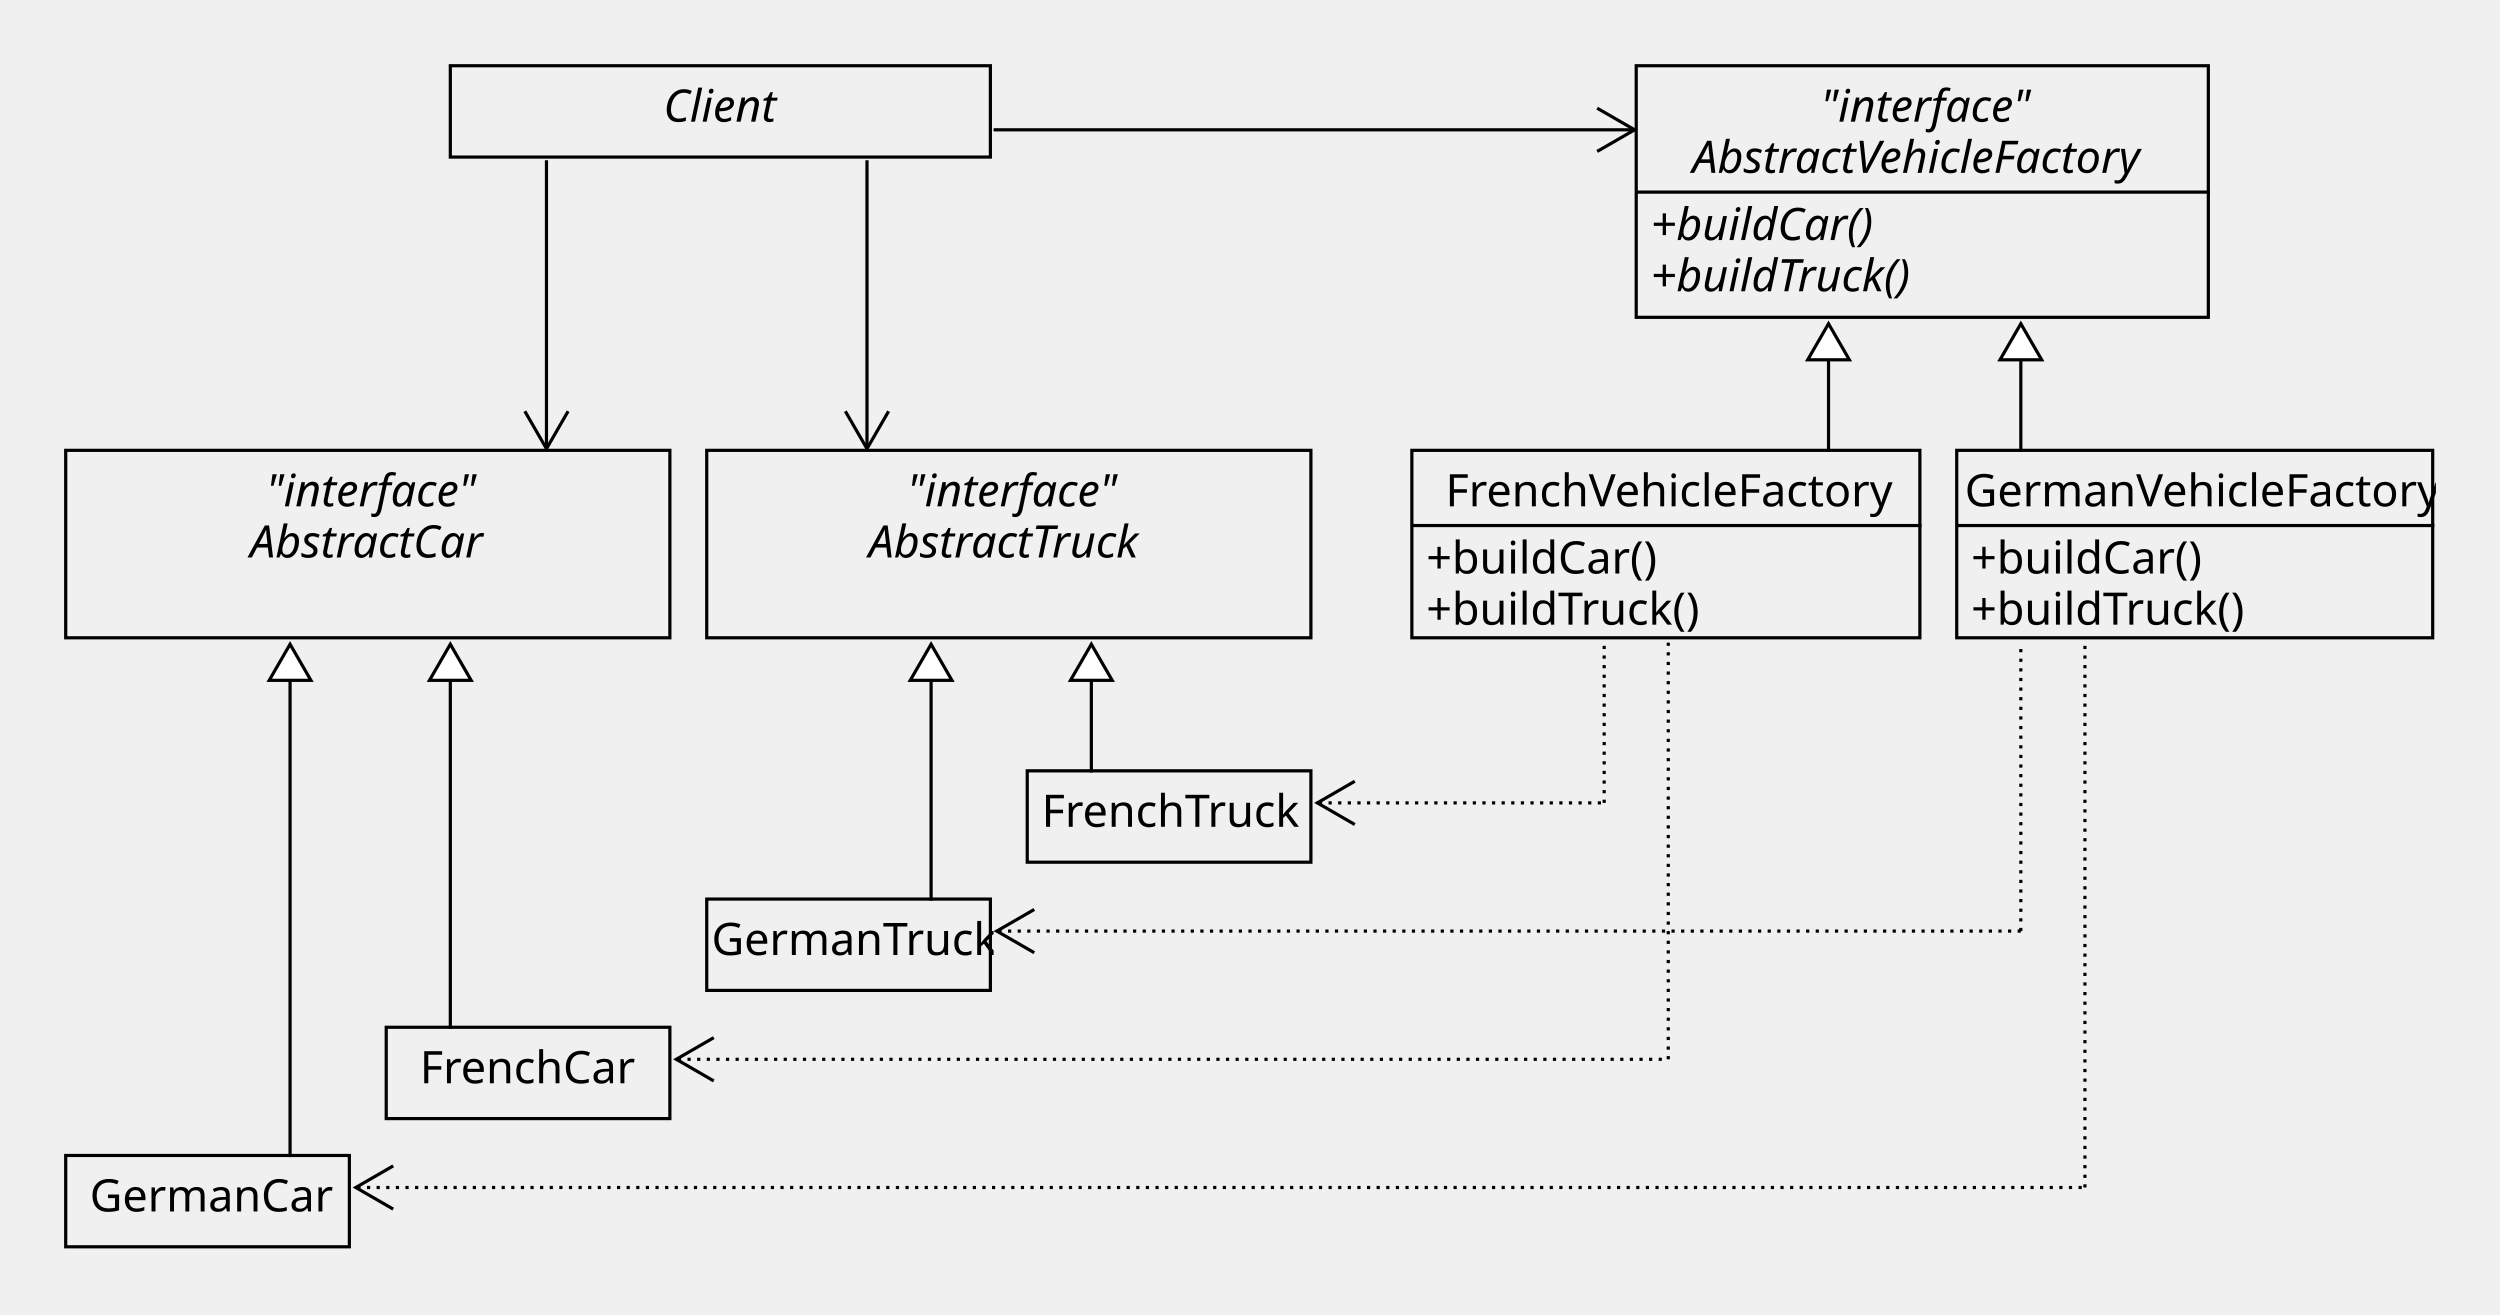
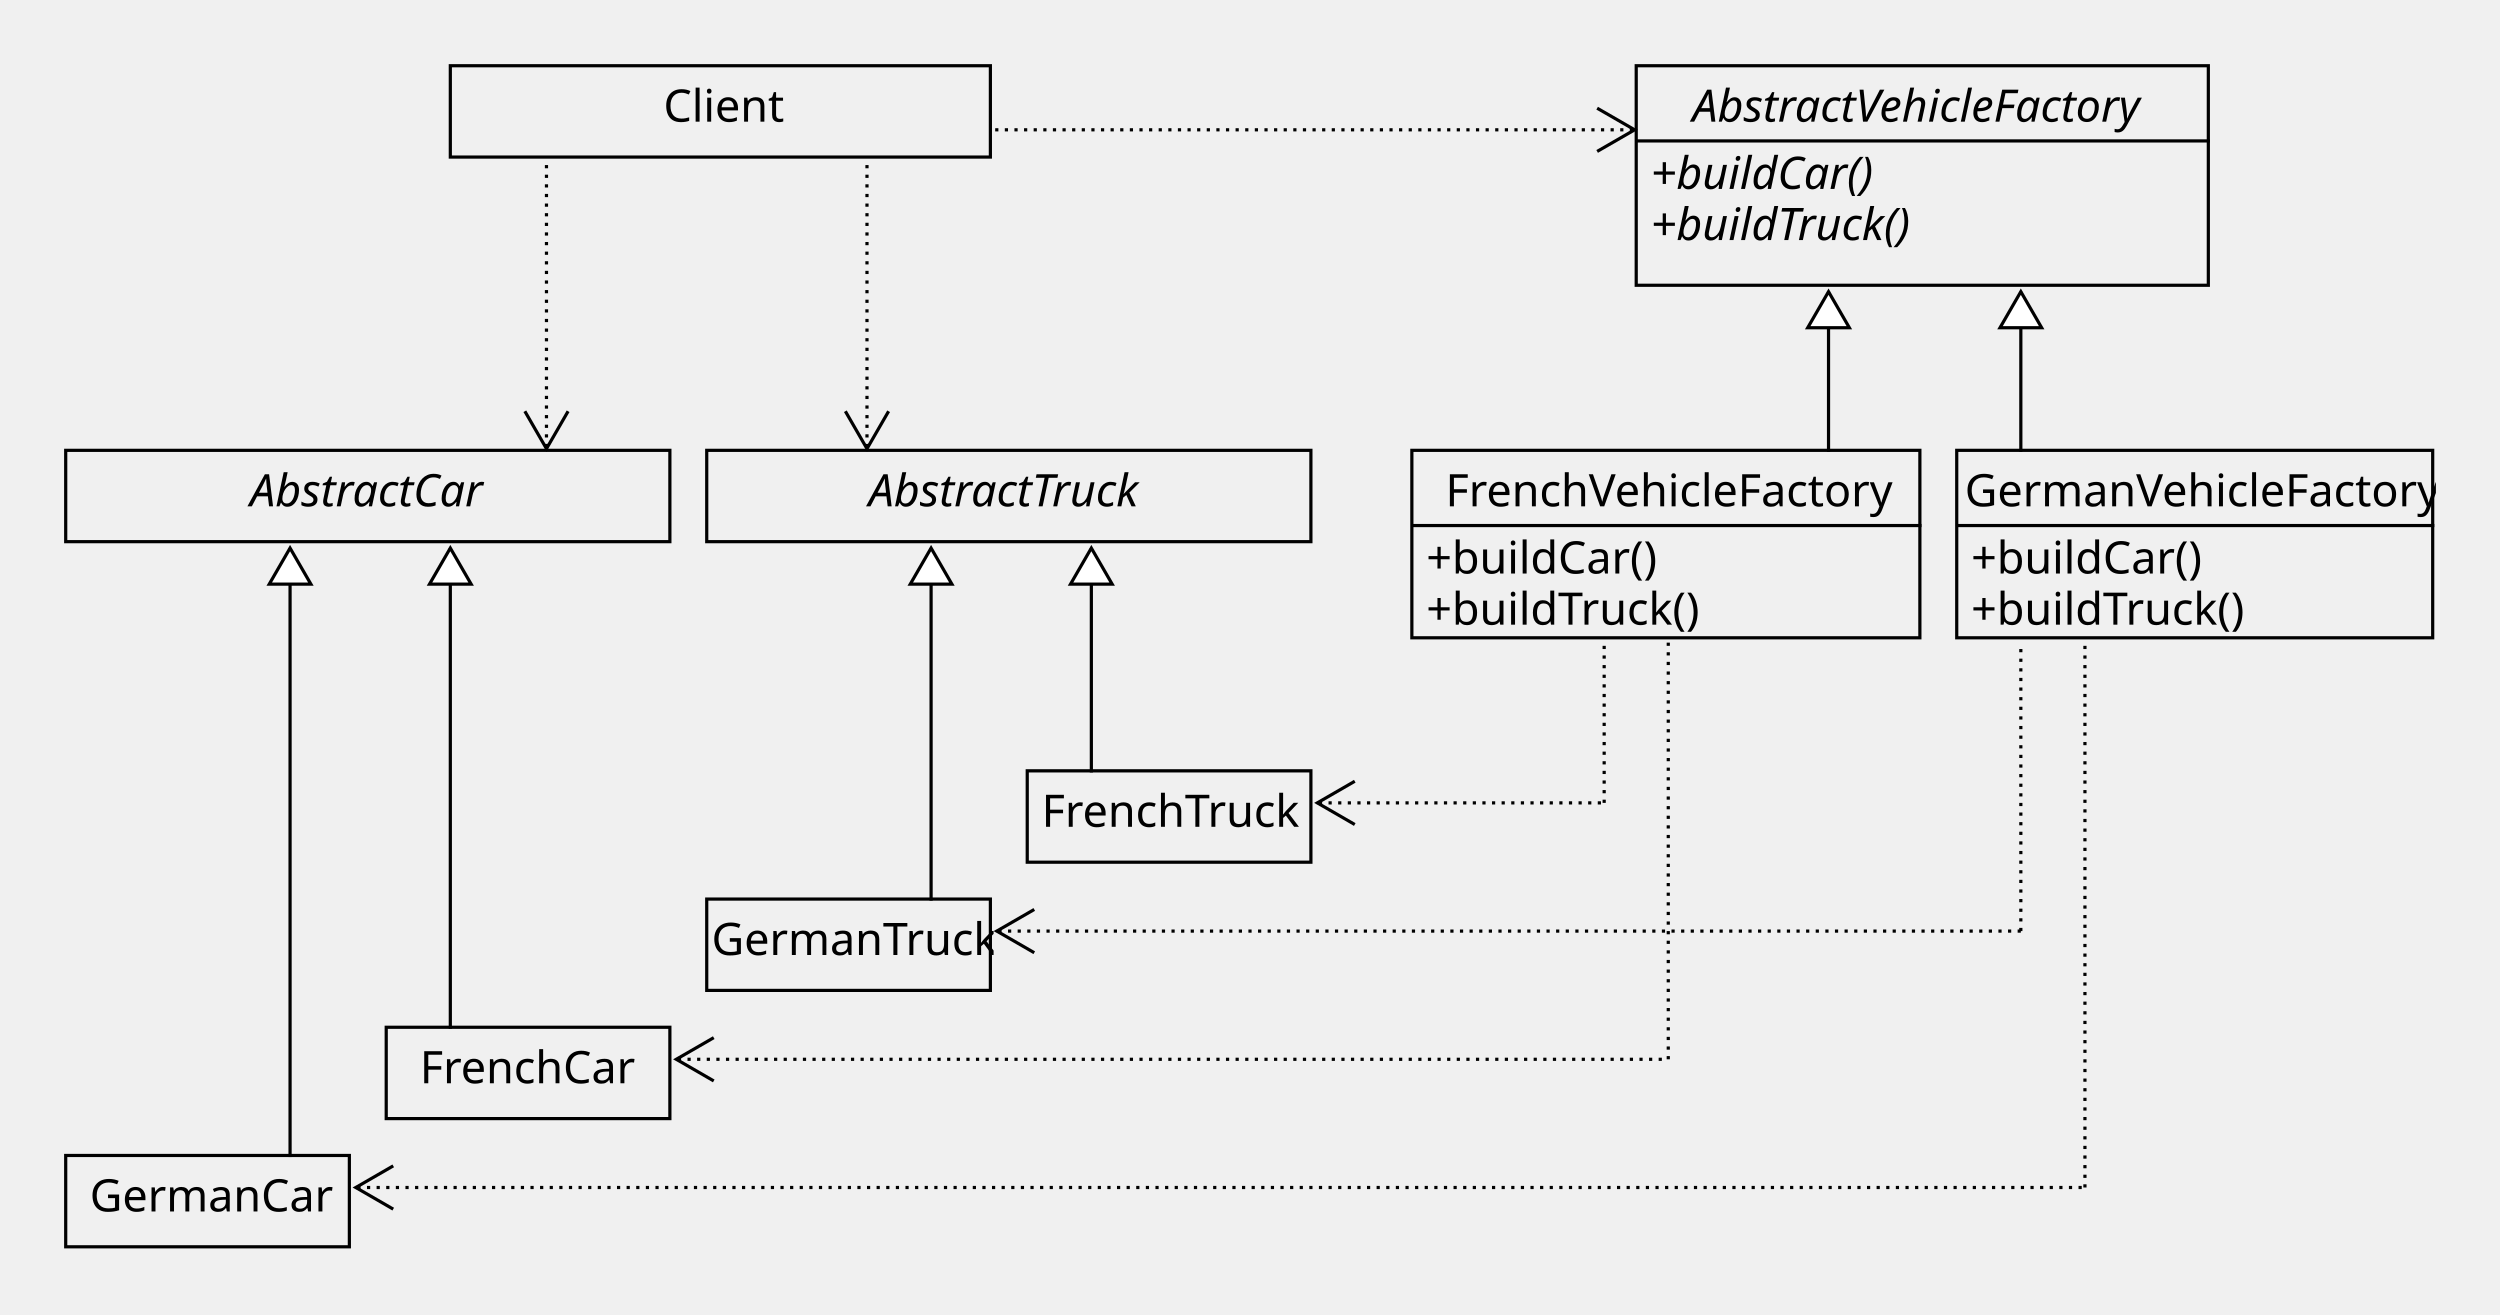
- <svg xmlns="http://www.w3.org/2000/svg" fill-opacity="1" color-rendering="auto" color-interpolation="auto" text-rendering="auto" stroke="black" stroke-linecap="square" width="780" stroke-miterlimit="10" shape-rendering="auto" stroke-opacity="1" fill="black" stroke-dasharray="none" font-weight="normal" stroke-width="1" viewBox="40 40 780 410" height="410" font-family="'Dialog'" font-style="normal" stroke-linejoin="miter" font-size="12px" stroke-dashoffset="0" image-rendering="auto">
+ <svg xmlns="http://www.w3.org/2000/svg" fill-opacity="1" color-rendering="auto" color-interpolation="auto" text-rendering="auto" stroke="black" stroke-linecap="square" width="780" stroke-miterlimit="10" shape-rendering="auto" stroke-opacity="1" fill="black" stroke-dasharray="none" font-weight="normal" stroke-width="1" viewBox="20 50 780 410" height="410" font-family="'Dialog'" font-style="normal" stroke-linejoin="miter" font-size="12px" stroke-dashoffset="0" image-rendering="auto">
  <defs id="genericDefs" />
  <g>
    <defs id="defs1">
      <clipPath clipPathUnits="userSpaceOnUse" id="clipPath1">
        <path d="M0 0 L2147483647 0 L2147483647 2147483647 L0 2147483647 L0 0 Z" />
      </clipPath>
      <clipPath clipPathUnits="userSpaceOnUse" id="clipPath2">
        <path d="M0 0 L0 30 L90 30 L90 0 Z" />
      </clipPath>
      <clipPath clipPathUnits="userSpaceOnUse" id="clipPath3">
-         <path d="M0 0 L0 60 L190 60 L190 0 Z" />
+         <path d="M0 0 L0 30 L190 30 L190 0 Z" />
      </clipPath>
      <clipPath clipPathUnits="userSpaceOnUse" id="clipPath4">
        <path d="M0 0 L0 60 L150 60 L150 0 Z" />
      </clipPath>
      <clipPath clipPathUnits="userSpaceOnUse" id="clipPath5">
        <path d="M0 0 L0 60 L160 60 L160 0 Z" />
      </clipPath>
      <clipPath clipPathUnits="userSpaceOnUse" id="clipPath6">
-         <path d="M0 0 L0 80 L180 80 L180 0 Z" />
+         <path d="M0 0 L0 70 L180 70 L180 0 Z" />
      </clipPath>
      <clipPath clipPathUnits="userSpaceOnUse" id="clipPath7">
        <path d="M0 0 L0 30 L170 30 L170 0 Z" />
      </clipPath>
      <clipPath clipPathUnits="userSpaceOnUse" id="clipPath8">
+         <path d="M0 0 L0 30 L230 30 L230 0 Z" />
+       </clipPath>
+       <clipPath clipPathUnits="userSpaceOnUse" id="clipPath9">
+         <path d="M0 0 L0 120 L30 120 L30 0 Z" />
+       </clipPath>
+       <clipPath clipPathUnits="userSpaceOnUse" id="clipPath10">
        <path d="M0 0 L0 200 L570 200 L570 0 Z" />
      </clipPath>
-       <clipPath clipPathUnits="userSpaceOnUse" id="clipPath9">
+       <clipPath clipPathUnits="userSpaceOnUse" id="clipPath11">
        <path d="M0 0 L0 160 L340 160 L340 0 Z" />
      </clipPath>
-       <clipPath clipPathUnits="userSpaceOnUse" id="clipPath10">
+       <clipPath clipPathUnits="userSpaceOnUse" id="clipPath12">
        <path d="M0 0 L0 120 L350 120 L350 0 Z" />
      </clipPath>
-       <clipPath clipPathUnits="userSpaceOnUse" id="clipPath11">
+       <clipPath clipPathUnits="userSpaceOnUse" id="clipPath13">
        <path d="M0 0 L0 80 L120 80 L120 0 Z" />
      </clipPath>
-       <clipPath clipPathUnits="userSpaceOnUse" id="clipPath12">
-         <path d="M0 0 L0 190 L30 190 L30 0 Z" />
-       </clipPath>
-       <clipPath clipPathUnits="userSpaceOnUse" id="clipPath13">
-         <path d="M0 0 L0 150 L30 150 L30 0 Z" />
-       </clipPath>
      <clipPath clipPathUnits="userSpaceOnUse" id="clipPath14">
-         <path d="M0 0 L0 110 L30 110 L30 0 Z" />
+         <path d="M0 0 L0 220 L30 220 L30 0 Z" />
      </clipPath>
      <clipPath clipPathUnits="userSpaceOnUse" id="clipPath15">
-         <path d="M0 0 L0 70 L30 70 L30 0 Z" />
+         <path d="M0 0 L0 180 L30 180 L30 0 Z" />
      </clipPath>
      <clipPath clipPathUnits="userSpaceOnUse" id="clipPath16">
-         <path d="M0 0 L0 120 L30 120 L30 0 Z" />
+         <path d="M0 0 L0 140 L30 140 L30 0 Z" />
      </clipPath>
      <clipPath clipPathUnits="userSpaceOnUse" id="clipPath17">
-         <path d="M0 0 L0 30 L230 30 L230 0 Z" />
+         <path d="M0 0 L0 100 L30 100 L30 0 Z" />
+       </clipPath>
+       <clipPath clipPathUnits="userSpaceOnUse" id="clipPath18">
+         <path d="M0 0 L0 80 L30 80 L30 0 Z" />
      </clipPath>
    </defs>
-     <g fill="rgb(255,255,255)" fill-opacity="0" transform="translate(160,360)" stroke-opacity="0" stroke="rgb(255,255,255)">
-       <rect x="0.5" width="88.5" height="28.5" y="0.5" clip-path="url(#clipPath2)" stroke="none" />
-     </g>
-     <g transform="translate(160,360)">
+     <g fill="rgb(255,255,255)" fill-opacity="0" transform="translate(140,370)" stroke-opacity="0" stroke="rgb(255,255,255)">
+       <rect x="0.5" width="88.5" height="28.5" y="0.5" clip-path="url(#clipPath2)" stroke="none" />
+     </g>
+     <g transform="translate(140,370)">
      <rect fill="none" x="0.5" width="88.5" height="28.5" y="0.5" clip-path="url(#clipPath2)" />
      <text x="11" font-size="14px" y="17.969" clip-path="url(#clipPath2)" font-family="sans-serif" stroke="none" xml:space="preserve">FrenchCar</text>
    </g>
-     <g fill="rgb(255,255,255)" fill-opacity="0" transform="translate(60,400)" stroke-opacity="0" stroke="rgb(255,255,255)">
-       <rect x="0.5" width="88.5" height="28.5" y="0.5" clip-path="url(#clipPath2)" stroke="none" />
-     </g>
-     <g transform="translate(60,400)">
+     <g fill="rgb(255,255,255)" fill-opacity="0" transform="translate(40,410)" stroke-opacity="0" stroke="rgb(255,255,255)">
+       <rect x="0.5" width="88.5" height="28.5" y="0.5" clip-path="url(#clipPath2)" stroke="none" />
+     </g>
+     <g transform="translate(40,410)">
      <rect fill="none" x="0.5" width="88.5" height="28.5" y="0.5" clip-path="url(#clipPath2)" />
      <text x="8" font-size="14px" y="17.969" clip-path="url(#clipPath2)" font-family="sans-serif" stroke="none" xml:space="preserve">GermanCar</text>
    </g>
-     <g fill="rgb(255,255,255)" fill-opacity="0" transform="translate(360,280)" stroke-opacity="0" stroke="rgb(255,255,255)">
-       <rect x="0.5" width="88.5" height="28.5" y="0.5" clip-path="url(#clipPath2)" stroke="none" />
-     </g>
-     <g transform="translate(360,280)">
+     <g fill="rgb(255,255,255)" fill-opacity="0" transform="translate(340,290)" stroke-opacity="0" stroke="rgb(255,255,255)">
+       <rect x="0.5" width="88.5" height="28.5" y="0.5" clip-path="url(#clipPath2)" stroke="none" />
+     </g>
+     <g transform="translate(340,290)">
      <rect fill="none" x="0.5" width="88.5" height="28.5" y="0.5" clip-path="url(#clipPath2)" />
      <text x="5" font-size="14px" y="17.969" clip-path="url(#clipPath2)" font-family="sans-serif" stroke="none" xml:space="preserve">FrenchTruck</text>
    </g>
-     <g fill="rgb(255,255,255)" fill-opacity="0" transform="translate(260,320)" stroke-opacity="0" stroke="rgb(255,255,255)">
-       <rect x="0.5" width="88.5" height="28.5" y="0.5" clip-path="url(#clipPath2)" stroke="none" />
-     </g>
-     <g transform="translate(260,320)">
+     <g fill="rgb(255,255,255)" fill-opacity="0" transform="translate(240,330)" stroke-opacity="0" stroke="rgb(255,255,255)">
+       <rect x="0.5" width="88.5" height="28.5" y="0.5" clip-path="url(#clipPath2)" stroke="none" />
+     </g>
+     <g transform="translate(240,330)">
      <rect fill="none" x="0.5" width="88.5" height="28.5" y="0.5" clip-path="url(#clipPath2)" />
      <text x="2" font-size="14px" y="17.969" clip-path="url(#clipPath2)" font-family="sans-serif" stroke="none" xml:space="preserve">GermanTruck</text>
    </g>
-     <g fill="rgb(255,255,255)" fill-opacity="0" transform="translate(60,180)" stroke-opacity="0" stroke="rgb(255,255,255)">
-       <rect x="0.5" width="188.5" height="58.5" y="0.5" clip-path="url(#clipPath3)" stroke="none" />
-     </g>
-     <g transform="translate(60,180)">
-       <rect fill="none" x="0.5" width="188.5" height="58.5" y="0.5" clip-path="url(#clipPath3)" />
-       <text x="63" font-size="14px" y="17.969" clip-path="url(#clipPath3)" font-family="sans-serif" font-style="italic" stroke="none" xml:space="preserve">"interface"</text>
-       <text x="58" font-size="14px" y="33.938" clip-path="url(#clipPath3)" font-family="sans-serif" font-style="italic" stroke="none" xml:space="preserve">AbstractCar</text>
-     </g>
-     <g fill="rgb(255,255,255)" fill-opacity="0" transform="translate(260,180)" stroke-opacity="0" stroke="rgb(255,255,255)">
-       <rect x="0.5" width="188.5" height="58.5" y="0.5" clip-path="url(#clipPath3)" stroke="none" />
-     </g>
-     <g transform="translate(260,180)">
-       <rect fill="none" x="0.5" width="188.5" height="58.5" y="0.5" clip-path="url(#clipPath3)" />
-       <text x="63" font-size="14px" y="17.969" clip-path="url(#clipPath3)" font-family="sans-serif" font-style="italic" stroke="none" xml:space="preserve">"interface"</text>
-       <text x="51" font-size="14px" y="33.938" clip-path="url(#clipPath3)" font-family="sans-serif" font-style="italic" stroke="none" xml:space="preserve">AbstractTruck</text>
-     </g>
-     <g fill="rgb(255,255,255)" fill-opacity="0" transform="translate(650,180)" stroke-opacity="0" stroke="rgb(255,255,255)">
+     <g fill="rgb(255,255,255)" fill-opacity="0" transform="translate(40,190)" stroke-opacity="0" stroke="rgb(255,255,255)">
+       <rect x="0.5" width="188.5" height="28.5" y="0.5" clip-path="url(#clipPath3)" stroke="none" />
+     </g>
+     <g transform="translate(40,190)">
+       <rect fill="none" x="0.5" width="188.5" height="28.5" y="0.5" clip-path="url(#clipPath3)" />
+       <text x="58" font-size="14px" y="17.969" clip-path="url(#clipPath3)" font-family="sans-serif" font-style="italic" stroke="none" xml:space="preserve">AbstractCar</text>
+     </g>
+     <g fill="rgb(255,255,255)" fill-opacity="0" transform="translate(240,190)" stroke-opacity="0" stroke="rgb(255,255,255)">
+       <rect x="0.5" width="188.5" height="28.5" y="0.5" clip-path="url(#clipPath3)" stroke="none" />
+     </g>
+     <g transform="translate(240,190)">
+       <rect fill="none" x="0.5" width="188.5" height="28.5" y="0.5" clip-path="url(#clipPath3)" />
+       <text x="51" font-size="14px" y="17.969" clip-path="url(#clipPath3)" font-family="sans-serif" font-style="italic" stroke="none" xml:space="preserve">AbstractTruck</text>
+     </g>
+     <g fill="rgb(255,255,255)" fill-opacity="0" transform="translate(630,190)" stroke-opacity="0" stroke="rgb(255,255,255)">
      <rect x="0.5" width="148.5" height="58.5" y="0.5" clip-path="url(#clipPath4)" stroke="none" />
    </g>
-     <g transform="translate(650,180)">
+     <g transform="translate(630,190)">
      <rect fill="none" x="0.5" width="148.5" height="58.5" y="0.5" clip-path="url(#clipPath4)" />
      <text x="3" font-size="14px" y="17.969" clip-path="url(#clipPath4)" font-family="sans-serif" stroke="none" xml:space="preserve">GermanVehicleFactory</text>
      <path fill="none" d="M1 23.969 L149 23.969" clip-path="url(#clipPath4)" />
      <text x="5" font-size="14px" y="38.938" clip-path="url(#clipPath4)" font-family="sans-serif" stroke="none" xml:space="preserve">+buildCar()</text>
      <text x="5" font-size="14px" y="54.906" clip-path="url(#clipPath4)" font-family="sans-serif" stroke="none" xml:space="preserve">+buildTruck()</text>
    </g>
-     <g fill="rgb(255,255,255)" fill-opacity="0" transform="translate(480,180)" stroke-opacity="0" stroke="rgb(255,255,255)">
+     <g fill="rgb(255,255,255)" fill-opacity="0" transform="translate(460,190)" stroke-opacity="0" stroke="rgb(255,255,255)">
      <rect x="0.5" width="158.5" height="58.5" y="0.5" clip-path="url(#clipPath5)" stroke="none" />
    </g>
-     <g transform="translate(480,180)">
+     <g transform="translate(460,190)">
      <rect fill="none" x="0.5" width="158.5" height="58.5" y="0.5" clip-path="url(#clipPath5)" />
      <text x="11" font-size="14px" y="17.969" clip-path="url(#clipPath5)" font-family="sans-serif" stroke="none" xml:space="preserve">FrenchVehicleFactory</text>
      <path fill="none" d="M1 23.969 L159 23.969" clip-path="url(#clipPath5)" />
      <text x="5" font-size="14px" y="38.938" clip-path="url(#clipPath5)" font-family="sans-serif" stroke="none" xml:space="preserve">+buildCar()</text>
      <text x="5" font-size="14px" y="54.906" clip-path="url(#clipPath5)" font-family="sans-serif" stroke="none" xml:space="preserve">+buildTruck()</text>
    </g>
-     <g fill="rgb(255,255,255)" fill-opacity="0" transform="translate(550,60)" stroke-opacity="0" stroke="rgb(255,255,255)">
-       <rect x="0.5" width="178.5" height="78.5" y="0.5" clip-path="url(#clipPath6)" stroke="none" />
-     </g>
-     <g transform="translate(550,60)">
-       <rect fill="none" x="0.5" width="178.5" height="78.5" y="0.5" clip-path="url(#clipPath6)" />
-       <text x="58" font-size="14px" y="17.969" clip-path="url(#clipPath6)" font-family="sans-serif" font-style="italic" stroke="none" xml:space="preserve">"interface"</text>
-       <text x="18" font-size="14px" y="33.938" clip-path="url(#clipPath6)" font-family="sans-serif" font-style="italic" stroke="none" xml:space="preserve">AbstractVehicleFactory</text>
-       <path fill="none" d="M1 39.938 L179 39.938" clip-path="url(#clipPath6)" />
-       <text x="5" font-size="14px" y="54.906" clip-path="url(#clipPath6)" font-family="sans-serif" font-style="italic" stroke="none" xml:space="preserve">+buildCar()</text>
-       <text x="5" font-size="14px" y="70.875" clip-path="url(#clipPath6)" font-family="sans-serif" font-style="italic" stroke="none" xml:space="preserve">+buildTruck()</text>
-     </g>
-     <g fill="rgb(255,255,255)" fill-opacity="0" transform="translate(180,60)" stroke-opacity="0" stroke="rgb(255,255,255)">
+     <g fill="rgb(255,255,255)" fill-opacity="0" transform="translate(530,70)" stroke-opacity="0" stroke="rgb(255,255,255)">
+       <rect x="0.5" width="178.5" height="68.5" y="0.5" clip-path="url(#clipPath6)" stroke="none" />
+     </g>
+     <g transform="translate(530,70)">
+       <rect fill="none" x="0.5" width="178.5" height="68.5" y="0.5" clip-path="url(#clipPath6)" />
+       <text x="18" font-size="14px" y="17.969" clip-path="url(#clipPath6)" font-family="sans-serif" font-style="italic" stroke="none" xml:space="preserve">AbstractVehicleFactory</text>
+       <path fill="none" d="M1 23.969 L179 23.969" clip-path="url(#clipPath6)" />
+       <text x="5" font-size="14px" y="38.938" clip-path="url(#clipPath6)" font-family="sans-serif" font-style="italic" stroke="none" xml:space="preserve">+buildCar()</text>
+       <text x="5" font-size="14px" y="54.906" clip-path="url(#clipPath6)" font-family="sans-serif" font-style="italic" stroke="none" xml:space="preserve">+buildTruck()</text>
+     </g>
+     <g fill="rgb(255,255,255)" fill-opacity="0" transform="translate(160,70)" stroke-opacity="0" stroke="rgb(255,255,255)">
      <rect x="0.5" width="168.5" height="28.5" y="0.5" clip-path="url(#clipPath7)" stroke="none" />
    </g>
-     <g transform="translate(180,60)">
+     <g transform="translate(160,70)">
      <rect fill="none" x="0.5" width="168.5" height="28.5" y="0.5" clip-path="url(#clipPath7)" />
-       <text x="67" font-size="14px" y="17.969" clip-path="url(#clipPath7)" font-family="sans-serif" font-style="italic" stroke="none" xml:space="preserve">Client</text>
-     </g>
-     <g stroke-dasharray="1,2" stroke-miterlimit="5" transform="translate(140,230)" stroke-linecap="butt">
-       <path fill="none" d="M11.5 180.5 L550.5 180.5" clip-path="url(#clipPath8)" />
-       <path fill="none" d="M550.5 180.5 L550.5 10.5" clip-path="url(#clipPath8)" />
-       <path fill="none" stroke-miterlimit="10" stroke-dasharray="none" d="M22.258 187 L11 180.5 L22.258 174" clip-path="url(#clipPath8)" stroke-linecap="square" />
-     </g>
-     <g stroke-dasharray="1,2" stroke-miterlimit="5" transform="translate(240,230)" stroke-linecap="butt">
-       <path fill="none" d="M11.5 140.5 L320.5 140.5" clip-path="url(#clipPath9)" />
-       <path fill="none" d="M320.5 140.5 L320.5 10.5" clip-path="url(#clipPath9)" />
-       <path fill="none" stroke-miterlimit="10" stroke-dasharray="none" d="M22.258 147 L11 140.5 L22.258 134" clip-path="url(#clipPath9)" stroke-linecap="square" />
-     </g>
-     <g stroke-dasharray="1,2" stroke-miterlimit="5" transform="translate(340,230)" stroke-linecap="butt">
-       <path fill="none" d="M11.5 100.5 L330.5 100.5" clip-path="url(#clipPath10)" />
-       <path fill="none" d="M330.5 100.5 L330.5 10.5" clip-path="url(#clipPath10)" />
-       <path fill="none" stroke-miterlimit="10" stroke-dasharray="none" d="M22.258 107 L11 100.5 L22.258 94" clip-path="url(#clipPath10)" stroke-linecap="square" />
-     </g>
-     <g stroke-dasharray="1,2" stroke-miterlimit="5" transform="translate(440,230)" stroke-linecap="butt">
-       <path fill="none" d="M11.5 60.5 L100.5 60.5" clip-path="url(#clipPath11)" />
-       <path fill="none" d="M100.5 60.5 L100.5 10.5" clip-path="url(#clipPath11)" />
-       <path fill="none" stroke-miterlimit="10" stroke-dasharray="none" d="M22.258 67 L11 60.5 L22.258 54" clip-path="url(#clipPath11)" stroke-linecap="square" />
-     </g>
-     <g transform="translate(120,230)">
-       <path fill="none" d="M10.5 11.5 L10.5 170.5" clip-path="url(#clipPath12)" />
-       <path fill="white" d="M4 22.258 L10.5 11 L17 22.258 Z" clip-path="url(#clipPath12)" stroke="none" />
-       <path fill="none" d="M4 22.258 L10.5 11 L17 22.258 Z" clip-path="url(#clipPath12)" />
-     </g>
-     <g transform="translate(170,230)">
-       <path fill="none" d="M10.5 11.5 L10.5 130.5" clip-path="url(#clipPath13)" />
-       <path fill="white" d="M4 22.258 L10.5 11 L17 22.258 Z" clip-path="url(#clipPath13)" stroke="none" />
-       <path fill="none" d="M4 22.258 L10.5 11 L17 22.258 Z" clip-path="url(#clipPath13)" />
-     </g>
-     <g transform="translate(320,230)">
-       <path fill="none" d="M10.5 11.5 L10.5 90.5" clip-path="url(#clipPath14)" />
+       <text x="67" font-size="14px" y="17.969" clip-path="url(#clipPath7)" font-family="sans-serif" stroke="none" xml:space="preserve">Client</text>
+     </g>
+     <g stroke-dasharray="1,2" stroke-miterlimit="5" transform="translate(320,80)" stroke-linecap="butt">
+       <path fill="none" d="M209.5 10.5 L10.5 10.5" clip-path="url(#clipPath8)" />
+       <path fill="none" stroke-miterlimit="10" stroke-dasharray="none" d="M198.742 4 L210 10.5 L198.742 17" clip-path="url(#clipPath8)" stroke-linecap="square" />
+     </g>
+     <g stroke-dasharray="1,2" stroke-miterlimit="5" transform="translate(180,90)" stroke-linecap="butt">
+       <path fill="none" d="M10.5 99.5 L10.5 10.5" clip-path="url(#clipPath9)" />
+       <path fill="none" stroke-miterlimit="10" stroke-dasharray="none" d="M17 88.742 L10.5 100 L4 88.742" clip-path="url(#clipPath9)" stroke-linecap="square" />
+     </g>
+     <g stroke-dasharray="1,2" stroke-miterlimit="5" transform="translate(280,90)" stroke-linecap="butt">
+       <path fill="none" d="M10.5 99.5 L10.5 10.5" clip-path="url(#clipPath9)" />
+       <path fill="none" stroke-miterlimit="10" stroke-dasharray="none" d="M17 88.742 L10.5 100 L4 88.742" clip-path="url(#clipPath9)" stroke-linecap="square" />
+     </g>
+     <g stroke-dasharray="1,2" stroke-miterlimit="5" transform="translate(120,240)" stroke-linecap="butt">
+       <path fill="none" d="M11.5 180.5 L550.5 180.5" clip-path="url(#clipPath10)" />
+       <path fill="none" d="M550.5 180.5 L550.5 10.5" clip-path="url(#clipPath10)" />
+       <path fill="none" stroke-miterlimit="10" stroke-dasharray="none" d="M22.258 187 L11 180.5 L22.258 174" clip-path="url(#clipPath10)" stroke-linecap="square" />
+     </g>
+     <g stroke-dasharray="1,2" stroke-miterlimit="5" transform="translate(220,240)" stroke-linecap="butt">
+       <path fill="none" d="M11.5 140.5 L320.5 140.5" clip-path="url(#clipPath11)" />
+       <path fill="none" d="M320.5 140.5 L320.5 10.5" clip-path="url(#clipPath11)" />
+       <path fill="none" stroke-miterlimit="10" stroke-dasharray="none" d="M22.258 147 L11 140.5 L22.258 134" clip-path="url(#clipPath11)" stroke-linecap="square" />
+     </g>
+     <g stroke-dasharray="1,2" stroke-miterlimit="5" transform="translate(320,240)" stroke-linecap="butt">
+       <path fill="none" d="M11.5 100.5 L330.5 100.5" clip-path="url(#clipPath12)" />
+       <path fill="none" d="M330.5 100.5 L330.5 10.5" clip-path="url(#clipPath12)" />
+       <path fill="none" stroke-miterlimit="10" stroke-dasharray="none" d="M22.258 107 L11 100.5 L22.258 94" clip-path="url(#clipPath12)" stroke-linecap="square" />
+     </g>
+     <g stroke-dasharray="1,2" stroke-miterlimit="5" transform="translate(420,240)" stroke-linecap="butt">
+       <path fill="none" d="M11.5 60.5 L100.5 60.5" clip-path="url(#clipPath13)" />
+       <path fill="none" d="M100.5 60.5 L100.5 10.5" clip-path="url(#clipPath13)" />
+       <path fill="none" stroke-miterlimit="10" stroke-dasharray="none" d="M22.258 67 L11 60.5 L22.258 54" clip-path="url(#clipPath13)" stroke-linecap="square" />
+     </g>
+     <g transform="translate(100,210)">
+       <path fill="none" d="M10.5 11.5 L10.5 200.5" clip-path="url(#clipPath14)" />
      <path fill="white" d="M4 22.258 L10.5 11 L17 22.258 Z" clip-path="url(#clipPath14)" stroke="none" />
      <path fill="none" d="M4 22.258 L10.5 11 L17 22.258 Z" clip-path="url(#clipPath14)" />
    </g>
-     <g transform="translate(370,230)">
-       <path fill="none" d="M10.5 11.5 L10.5 50.5" clip-path="url(#clipPath15)" />
+     <g transform="translate(150,210)">
+       <path fill="none" d="M10.5 11.5 L10.5 160.5" clip-path="url(#clipPath15)" />
      <path fill="white" d="M4 22.258 L10.5 11 L17 22.258 Z" clip-path="url(#clipPath15)" stroke="none" />
      <path fill="none" d="M4 22.258 L10.5 11 L17 22.258 Z" clip-path="url(#clipPath15)" />
    </g>
-     <g transform="translate(300,80)">
-       <path fill="none" d="M10.5 99.5 L10.5 10.5" clip-path="url(#clipPath16)" />
-       <path fill="none" d="M17 88.742 L10.5 100 L4 88.742" clip-path="url(#clipPath16)" />
-     </g>
-     <g transform="translate(200,80)">
-       <path fill="none" d="M10.5 99.5 L10.5 10.5" clip-path="url(#clipPath16)" />
-       <path fill="none" d="M17 88.742 L10.5 100 L4 88.742" clip-path="url(#clipPath16)" />
-     </g>
-     <g transform="translate(660,130)">
-       <path fill="none" d="M10.5 11.5 L10.5 50.5" clip-path="url(#clipPath15)" />
-       <path fill="white" d="M4 22.258 L10.5 11 L17 22.258 Z" clip-path="url(#clipPath15)" stroke="none" />
-       <path fill="none" d="M4 22.258 L10.5 11 L17 22.258 Z" clip-path="url(#clipPath15)" />
-     </g>
-     <g transform="translate(600,130)">
-       <path fill="none" d="M10.5 11.5 L10.5 50.5" clip-path="url(#clipPath15)" />
-       <path fill="white" d="M4 22.258 L10.5 11 L17 22.258 Z" clip-path="url(#clipPath15)" stroke="none" />
-       <path fill="none" d="M4 22.258 L10.5 11 L17 22.258 Z" clip-path="url(#clipPath15)" />
-     </g>
-     <g transform="translate(340,70)">
-       <path fill="none" d="M209.5 10.5 L10.5 10.5" clip-path="url(#clipPath17)" />
-       <path fill="none" d="M198.742 4 L210 10.5 L198.742 17" clip-path="url(#clipPath17)" />
+     <g transform="translate(300,210)">
+       <path fill="none" d="M10.5 11.5 L10.5 120.5" clip-path="url(#clipPath16)" />
+       <path fill="white" d="M4 22.258 L10.5 11 L17 22.258 Z" clip-path="url(#clipPath16)" stroke="none" />
+       <path fill="none" d="M4 22.258 L10.5 11 L17 22.258 Z" clip-path="url(#clipPath16)" />
+     </g>
+     <g transform="translate(350,210)">
+       <path fill="none" d="M10.5 11.5 L10.5 80.5" clip-path="url(#clipPath17)" />
+       <path fill="white" d="M4 22.258 L10.5 11 L17 22.258 Z" clip-path="url(#clipPath17)" stroke="none" />
+       <path fill="none" d="M4 22.258 L10.5 11 L17 22.258 Z" clip-path="url(#clipPath17)" />
+     </g>
+     <g transform="translate(640,130)">
+       <path fill="none" d="M10.5 11.5 L10.5 60.5" clip-path="url(#clipPath18)" />
+       <path fill="white" d="M4 22.258 L10.5 11 L17 22.258 Z" clip-path="url(#clipPath18)" stroke="none" />
+       <path fill="none" d="M4 22.258 L10.5 11 L17 22.258 Z" clip-path="url(#clipPath18)" />
+     </g>
+     <g transform="translate(580,130)">
+       <path fill="none" d="M10.5 11.5 L10.5 60.5" clip-path="url(#clipPath18)" />
+       <path fill="white" d="M4 22.258 L10.5 11 L17 22.258 Z" clip-path="url(#clipPath18)" stroke="none" />
+       <path fill="none" d="M4 22.258 L10.5 11 L17 22.258 Z" clip-path="url(#clipPath18)" />
    </g>
  </g>
</svg>
